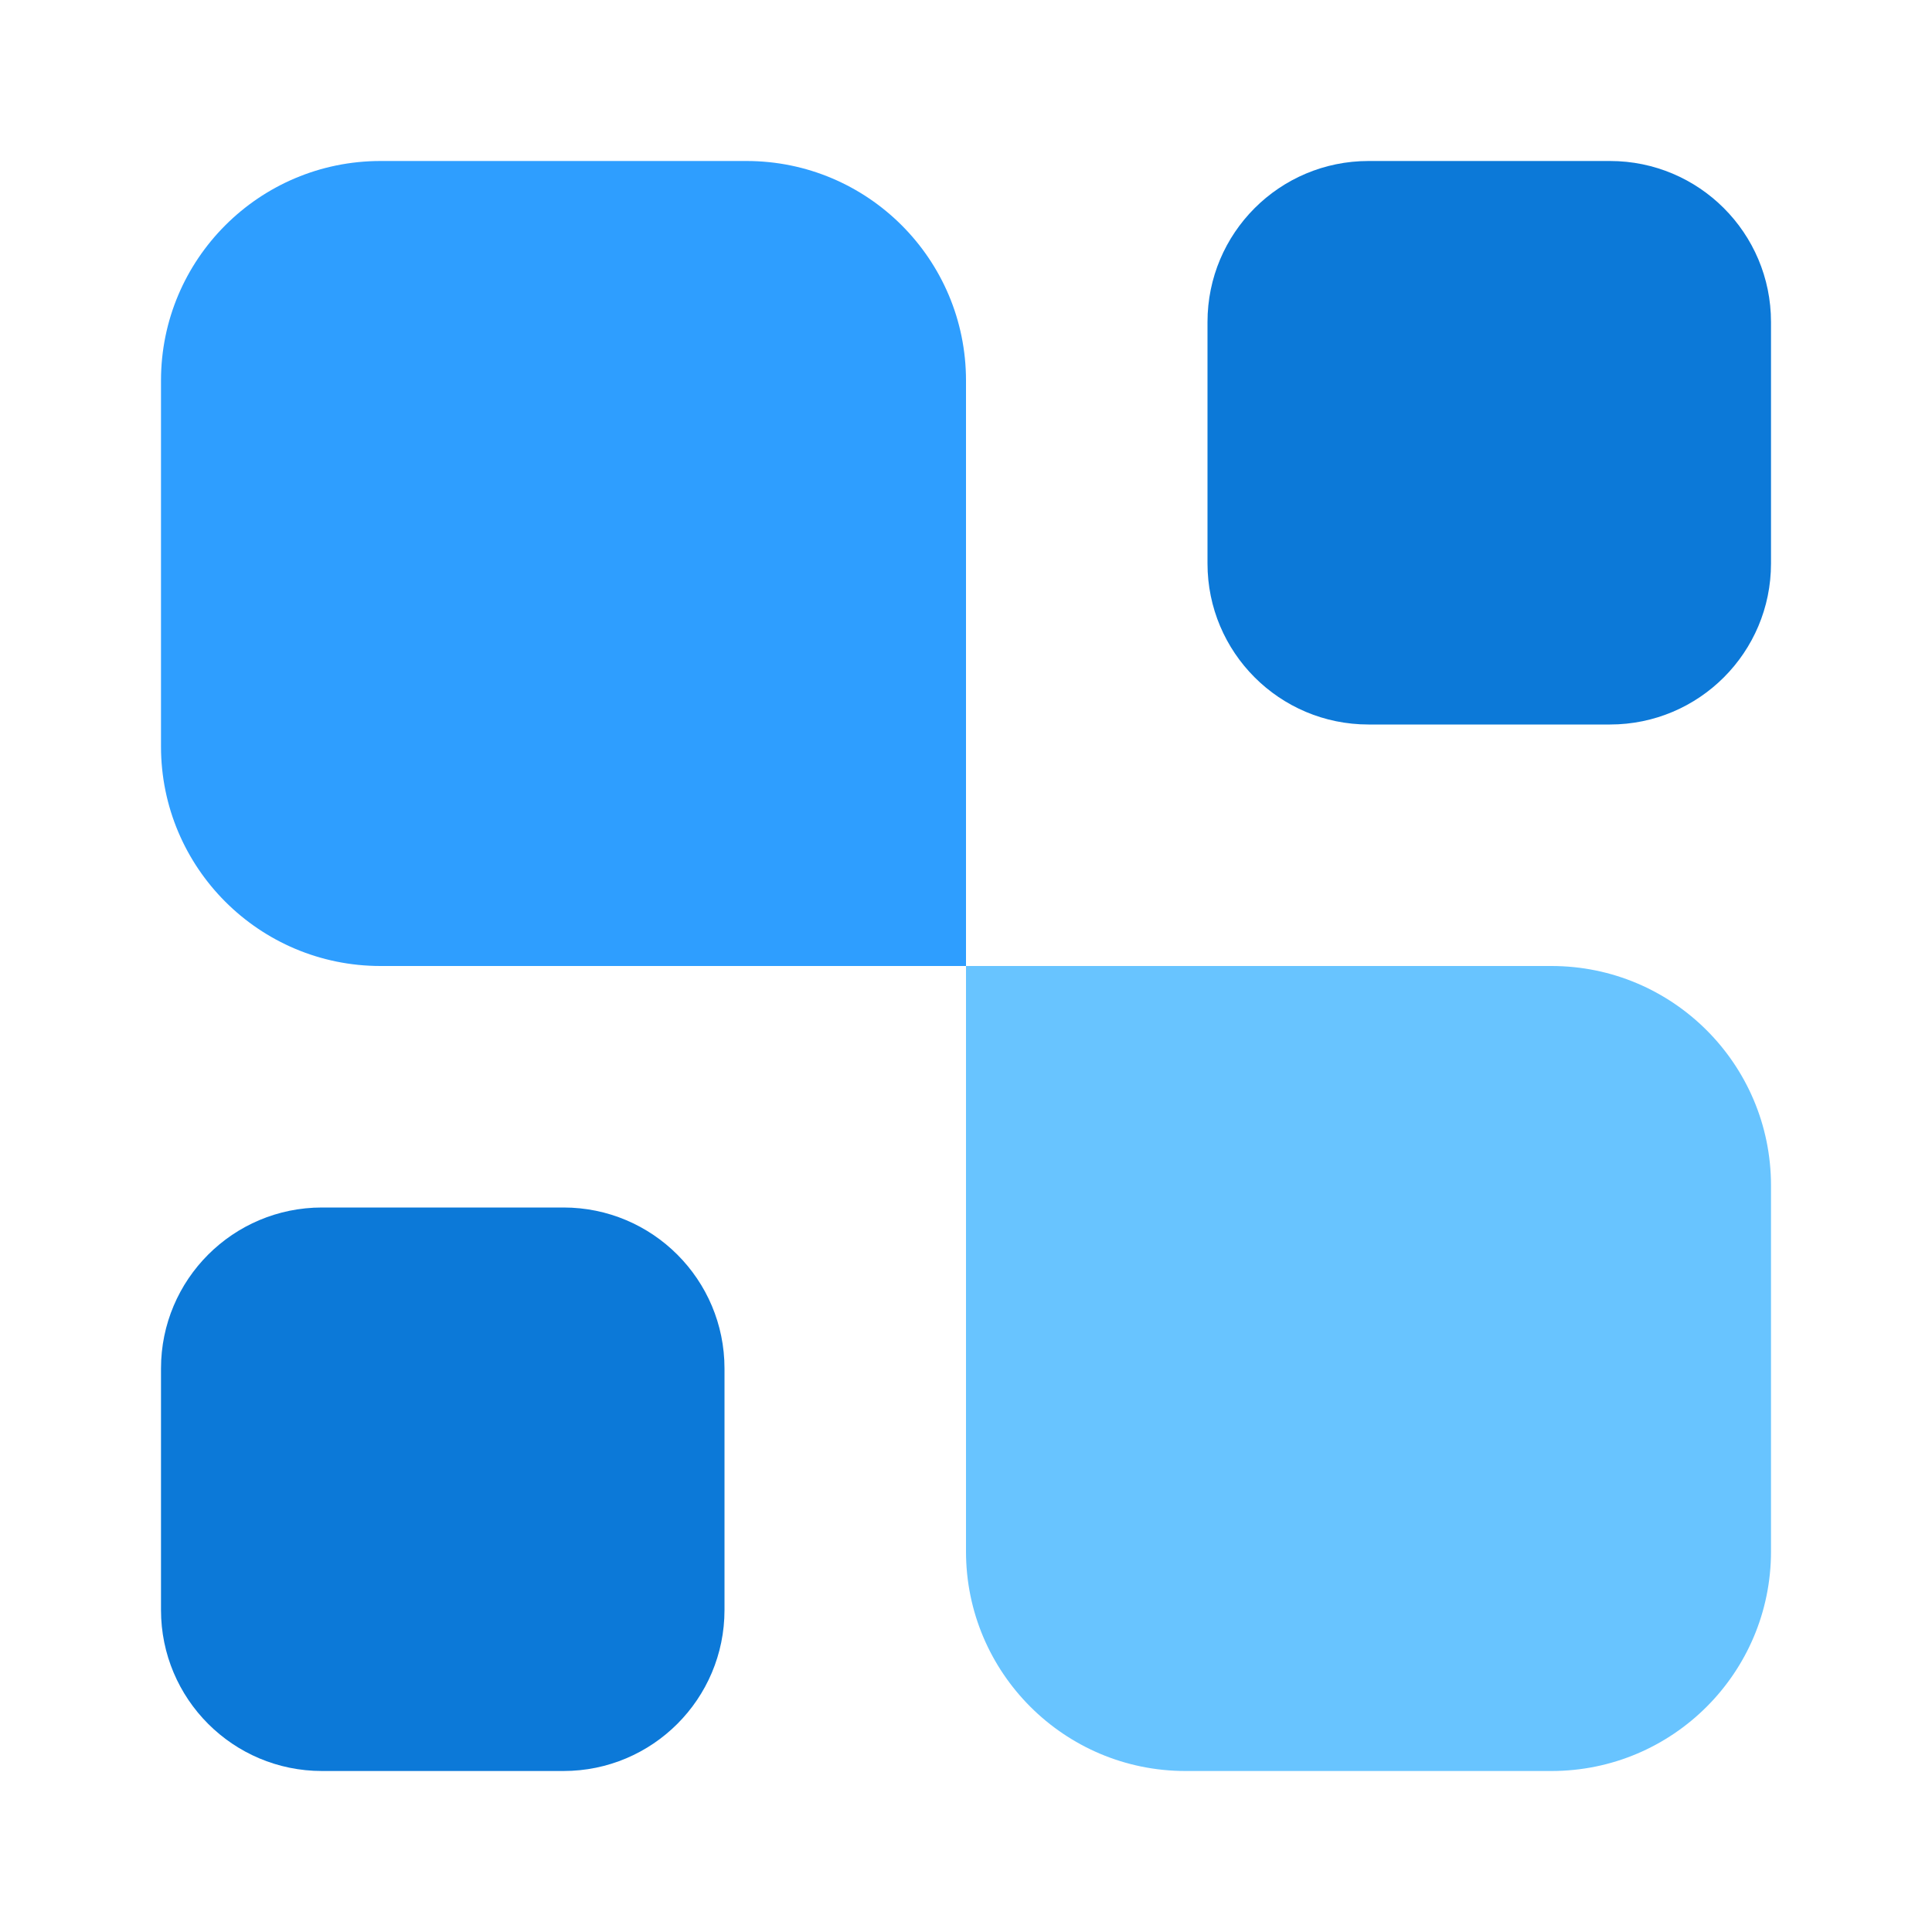
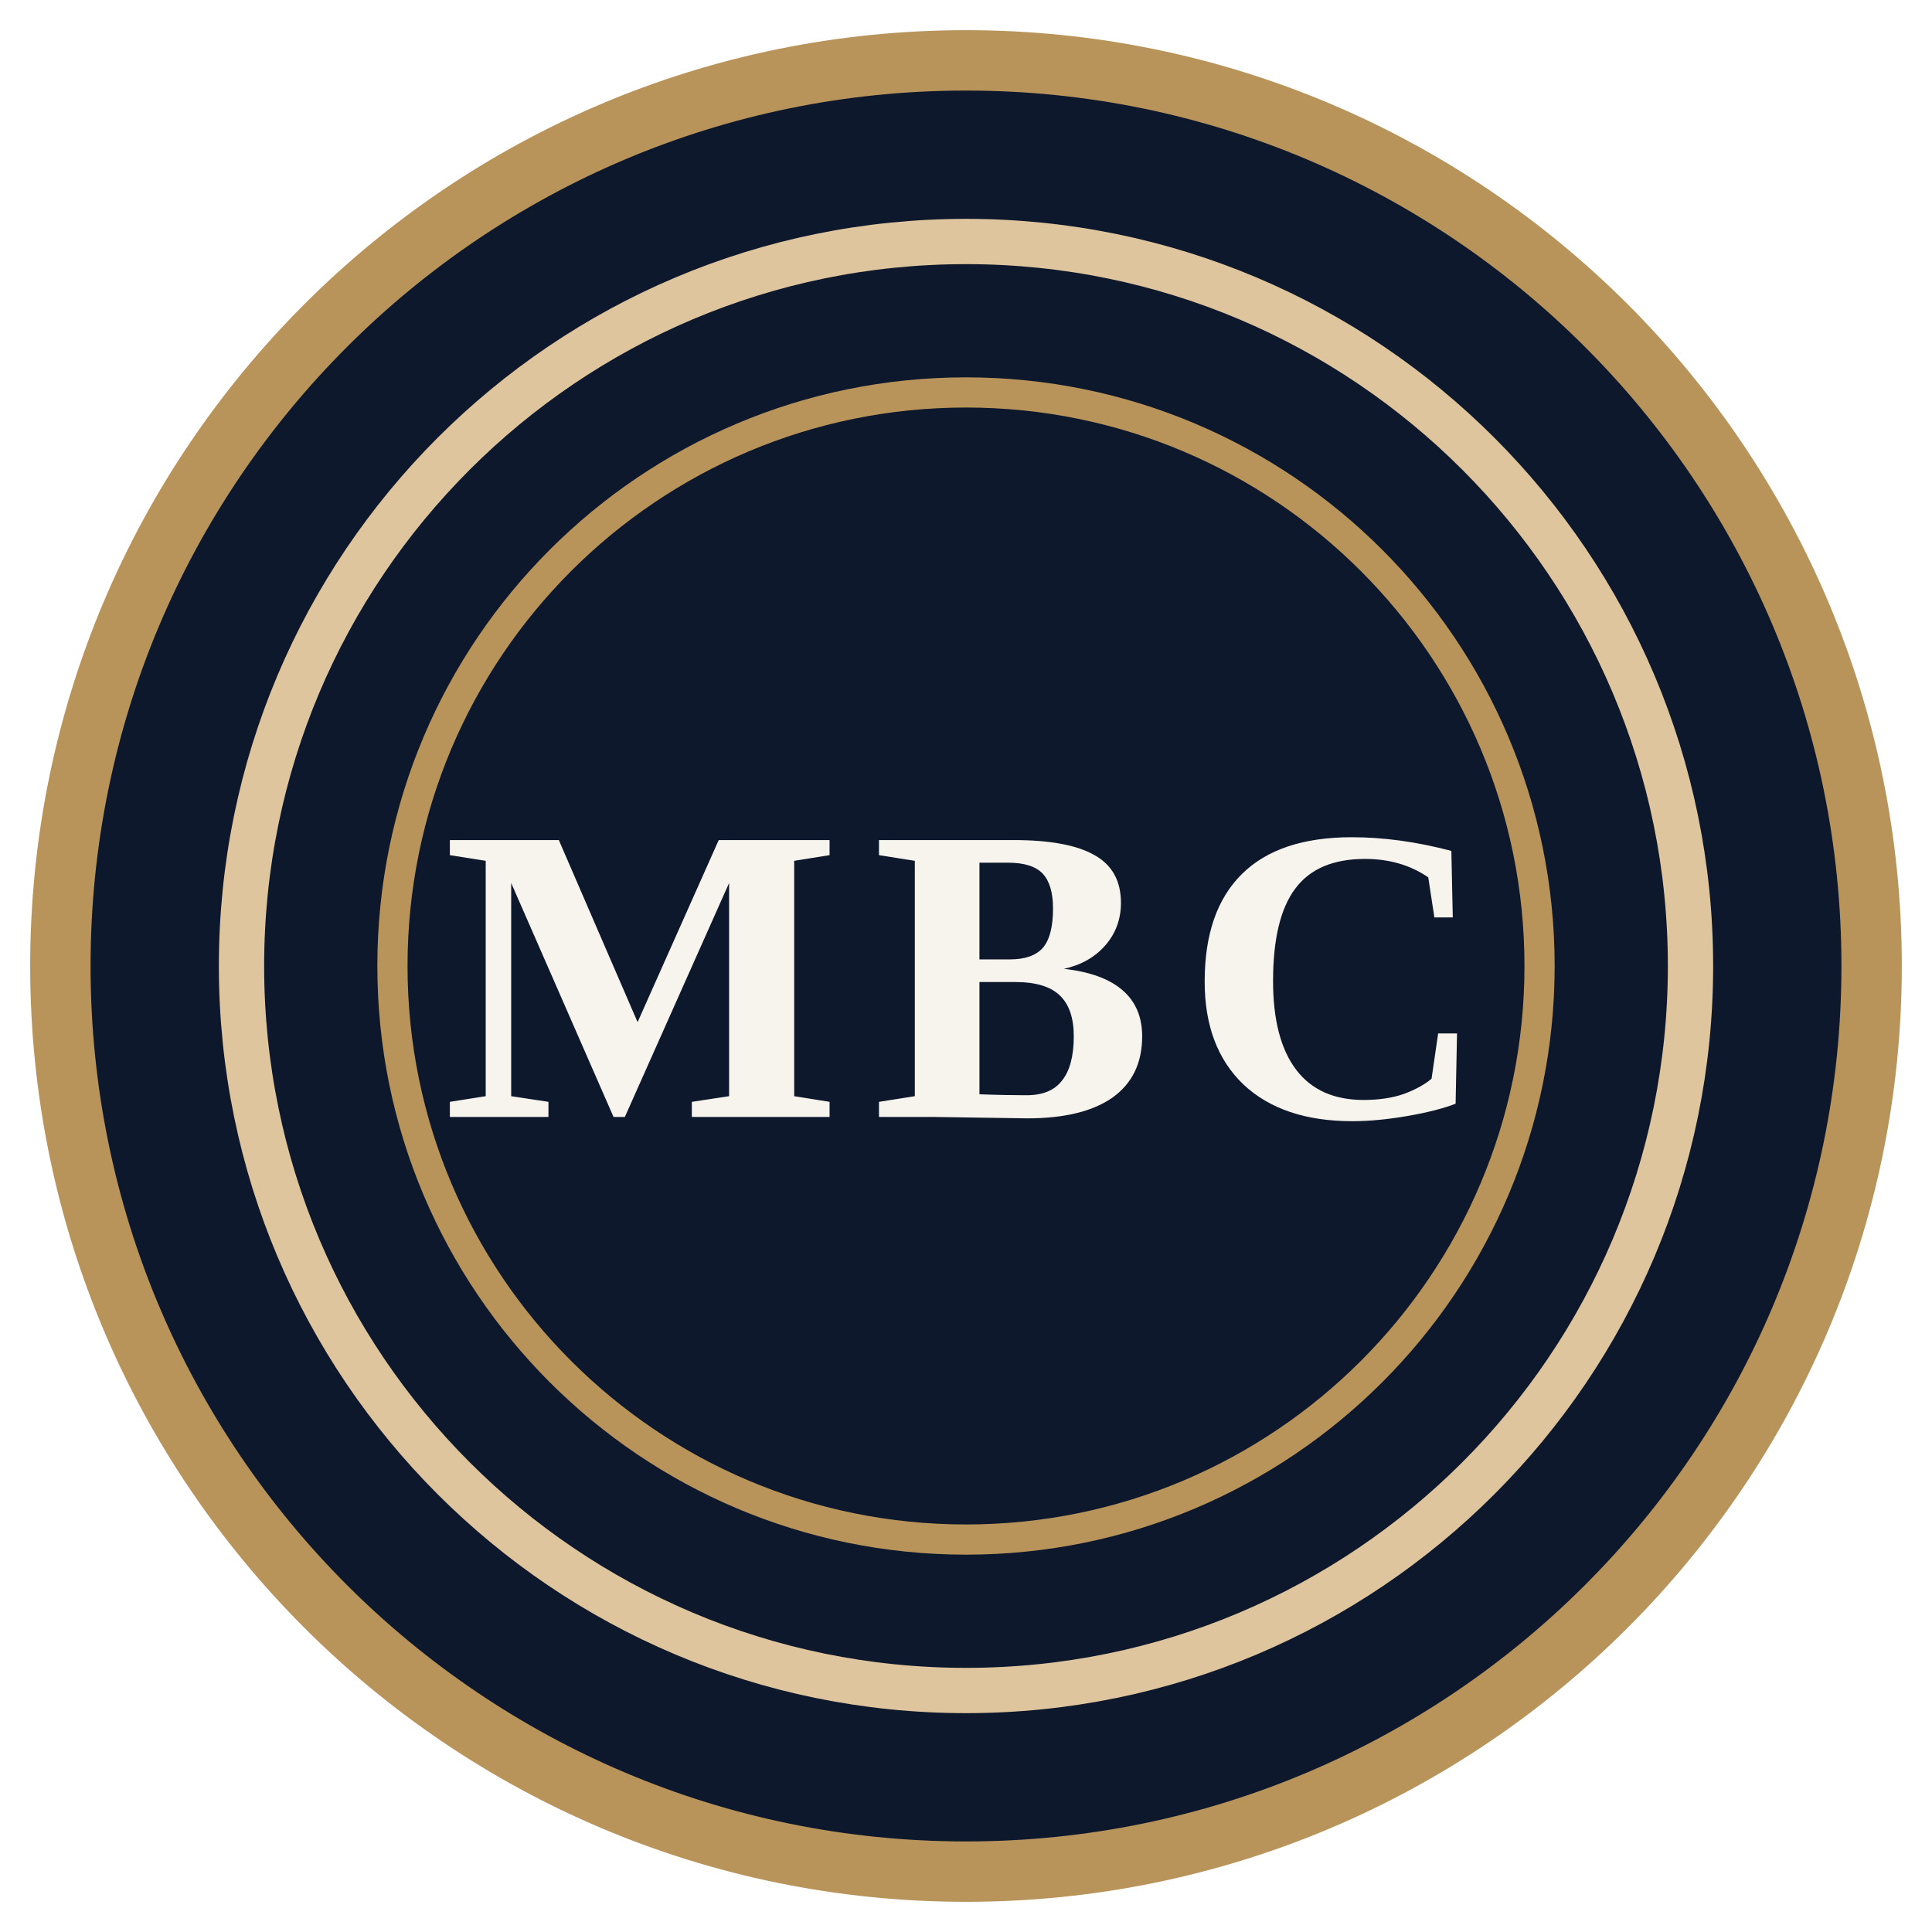
- <svg xmlns="http://www.w3.org/2000/svg" width="24" height="24" viewBox="0 0 24 24" fill="none">
-   <path d="M22 19.273C22 20.779 20.779 22 19.273 22H14.727C13.221 22 12 20.779 12 19.273V12H19.273C20.779 12 22 13.221 22 14.727V19.273Z" fill="#68C4FF" />
-   <path d="M20 2C21.105 2 22 2.895 22 4V7C22 8.105 21.105 9 20 9H17C15.895 9 15 8.105 15 7V4C15 2.895 15.895 2 17 2H20Z" fill="#0C79D8" />
-   <path d="M7 15C8.105 15 9 15.895 9 17V20C9 21.105 8.105 22 7 22H4C2.895 22 2 21.105 2 20V17C2 15.895 2.895 15 4 15H7Z" fill="#0C79D8" />
-   <path d="M12 12H4.727C3.221 12 2 10.779 2 9.273V4.727C2 3.221 3.221 2 4.727 2H9.273C10.779 2 12 3.221 12 4.727V12Z" fill="#2E9EFF" />
+ <svg xmlns="http://www.w3.org/2000/svg" viewBox="0 0 64 64" role="img" aria-labelledby="title desc">
+   <circle cx="32" cy="32" r="30" fill="#0e182c" stroke="#b8935a" stroke-width="2" />
+   <circle cx="32" cy="32" r="24" fill="none" stroke="#dfc59d" stroke-width="1.5" />
+   <circle cx="32" cy="32" r="19" fill="none" stroke="#b8935a" stroke-width="1" />
+   <text x="32" y="37" text-anchor="middle" fill="#f7f4ed" font-family="Georgia, 'Times New Roman', serif" font-size="14" font-weight="600" letter-spacing="1">MBC</text>
</svg>
